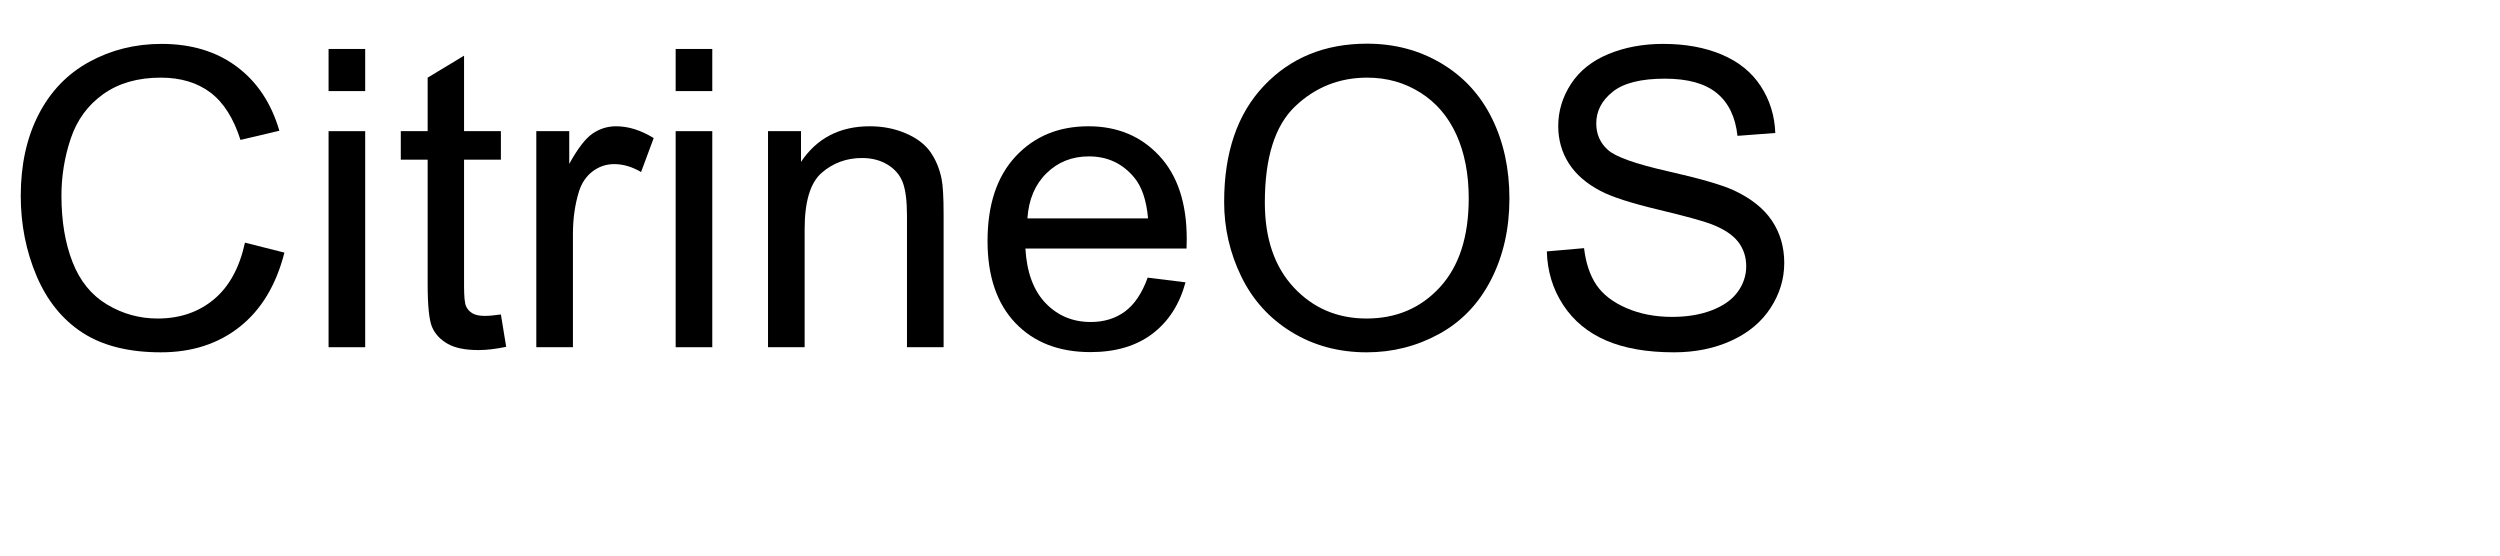
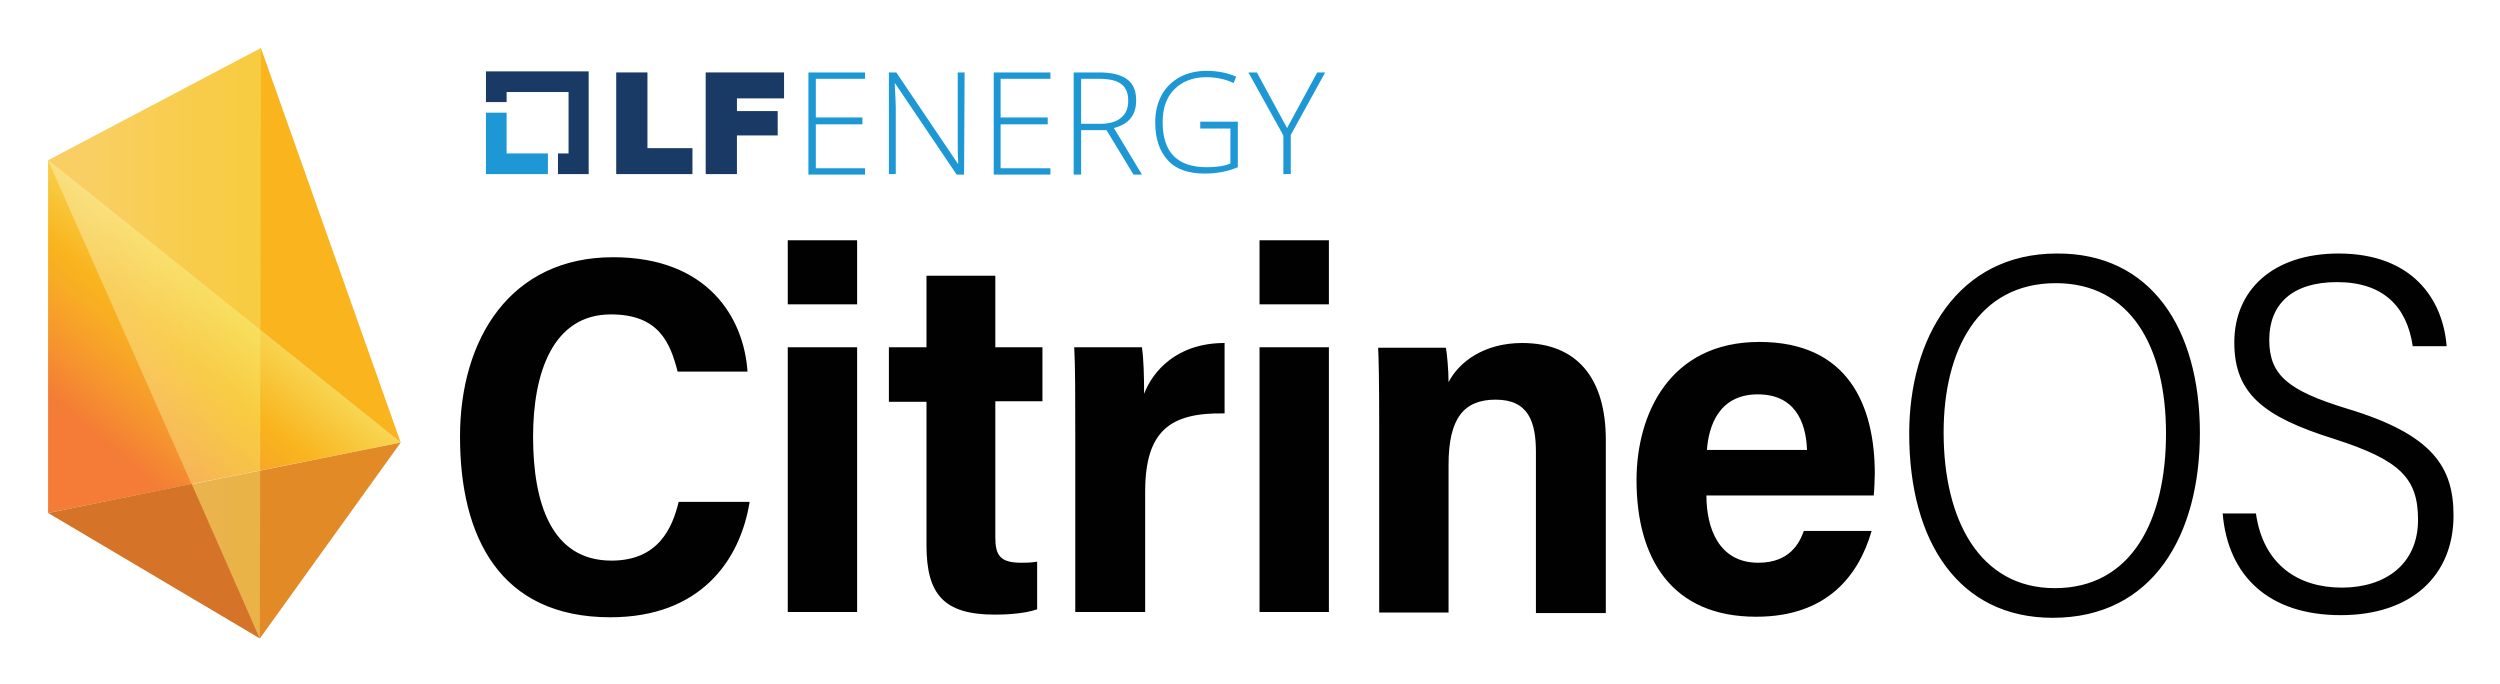
- <svg xmlns="http://www.w3.org/2000/svg" xmlns:xlink="http://www.w3.org/1999/xlink" width="360" height="80" viewBox="0 0 360 80">
-   <defs>
+ <svg xmlns="http://www.w3.org/2000/svg" role="img" viewBox="-9.08 -9.08 472.16 129.16">
+   <style>svg {enable-background:new 0 0 454.3 111.5}</style>
+   <style>.st5{fill:#1d98d5}</style>
+   <switch>
    <g>
-       <g id="glyph-0-0">
-         <path d="M 35.273 -15.059 L 40.957 -13.625 C 39.766 -8.957 37.621 -5.395 34.527 -2.945 C 31.43 -0.492 27.648 0.734 23.172 0.734 C 18.543 0.734 14.781 -0.211 11.879 -2.094 C 8.98 -3.98 6.773 -6.711 5.258 -10.281 C 3.746 -13.855 2.988 -17.695 2.988 -21.797 C 2.988 -26.27 3.844 -30.172 5.551 -33.5 C 7.262 -36.832 9.691 -39.359 12.848 -41.09 C 16 -42.816 19.473 -43.68 23.262 -43.68 C 27.559 -43.68 31.172 -42.586 34.102 -40.398 C 37.031 -38.211 39.07 -35.137 40.227 -31.172 L 34.629 -29.852 C 33.633 -32.977 32.188 -35.254 30.293 -36.68 C 28.398 -38.105 26.016 -38.82 23.145 -38.82 C 19.844 -38.82 17.086 -38.027 14.867 -36.445 C 12.652 -34.863 11.094 -32.738 10.195 -30.074 C 9.297 -27.406 8.848 -24.656 8.848 -21.828 C 8.848 -18.176 9.379 -14.984 10.445 -12.262 C 11.508 -9.535 13.164 -7.5 15.41 -6.152 C 17.656 -4.805 20.086 -4.133 22.703 -4.133 C 25.887 -4.133 28.586 -5.047 30.789 -6.883 C 32.996 -8.719 34.492 -11.445 35.273 -15.059 Z M 35.273 -15.059 " />
+       <linearGradient id="SVGID_1_" x1="48.085" x2="5.013" y1="30.404" y2="81.152" gradientUnits="userSpaceOnUse">
+         <stop offset=".172" stop-color="#f7ef79" />
+         <stop offset=".531" stop-color="#f9b41e" />
+         <stop offset=".604" stop-color="#f8ac24" />
+         <stop offset=".736" stop-color="#f6962e" />
+         <stop offset=".869" stop-color="#f47c36" />
+       </linearGradient>
+       <path fill="url(#SVGID_1_)" d="M66.6 74.5l-40.3 8L0 87.8V21.2z" />
+       <path fill="#f9b41e" d="M66.6 74.5L40.2 0 0 21.2z" />
+       <path fill="#e18a26" d="M66.6 74.5l-26.6 37-13-29.1z" />
+       <linearGradient id="SVGID_00000029746084887754026610000017655627948388343435_" x1="0" x2="40.225" y1="55.764" y2="55.764" gradientUnits="userSpaceOnUse">
+         <stop offset=".172" stop-color="#fbf8cd" />
+         <stop offset=".322" stop-color="#faf6ba" />
+         <stop offset=".709" stop-color="#f8f18c" />
+         <stop offset=".894" stop-color="#f7ef79" />
+       </linearGradient>
+       <path fill="url(#SVGID_00000029746084887754026610000017655627948388343435_)" d="M40.2 0L0 21.2l40 90.3z" opacity=".4" />
+       <path fill="#d57428" d="M40 111.5L0 87.8l27.1-5.5z" />
+       <g>
+         <path d="M86.6 19.9v-7.7h-3.9v11.6h11.7v-3.9z" class="st5" />
+         <path fill="#183a64" d="M102.1 4.4H82.7v5.8h3.9V8.3h11.7v11.6h-2v3.9h5.8zm5.2.2h5.9v14.3h8.5v4.9h-14.4zm16.9 0H139v4.9h-8.9v2.4h7.7v4.6h-7.7v7.3h-5.9V4.6z" />
+         <path d="M154.3 23.9h-10.7V4.6h10.7v1.2H145v7.3h8.8v1.3H145v8.3h9.3zm18.7 0h-1.4L160 6.7h-.1c.1 2 .2 3.6.2 4.6v12.5h-1.3V4.6h1.4l11.6 17.2h.1c-.1-1.6-.1-3.1-.1-4.5V4.6h1.3l-.1 19.3zm16.3 0h-10.7V4.6h10.7v1.2h-9.4v7.3h8.9v1.3h-8.9v8.3h9.4zm5.8-8.4v8.4h-1.4V4.6h4.7c2.4 0 4.2.4 5.4 1.3 1.2.9 1.7 2.2 1.7 4 0 1.3-.3 2.4-1 3.3-.7.9-1.7 1.5-3.2 1.9l5.3 8.8H205l-5.1-8.4h-4.8zm0-1.2h3.7c1.6 0 3-.4 3.8-1.1.9-.7 1.4-1.8 1.4-3.2 0-1.5-.4-2.5-1.3-3.2-.9-.7-2.3-1-4.4-1h-3.2v8.5zm22.5-.4h7.1v8.6c-1.9.8-3.9 1.2-6.3 1.2-3 0-5.4-.8-6.9-2.5-1.6-1.7-2.4-4.1-2.4-7.2 0-1.9.4-3.6 1.2-5.1s2-2.6 3.4-3.4c1.5-.8 3.2-1.2 5.1-1.2 2.1 0 4 .4 5.6 1.1l-.5 1.2c-1.7-.8-3.4-1.1-5.2-1.1-2.5 0-4.5.8-6 2.3-1.5 1.5-2.2 3.6-2.2 6.2 0 2.8.7 5 2.1 6.4 1.4 1.4 3.5 2.1 6.2 2.1 1.8 0 3.3-.2 4.5-.7v-6.6h-5.7v-1.3zm16.4 1.2l5.7-10.5h1.5l-6.5 11.8v7.4h-1.4v-7.3l-6.6-11.9h1.6z" class="st5" />
      </g>
-       <g id="glyph-0-1">
-         <path d="M 3.984 -36.883 L 3.984 -42.949 L 9.258 -42.949 L 9.258 -36.883 Z M 3.984 0 L 3.984 -31.113 L 9.258 -31.113 L 9.258 0 Z M 3.984 0 " />
-       </g>
-       <g id="glyph-0-2">
-         <path d="M 15.469 -4.719 L 16.23 -0.059 C 14.746 0.254 13.418 0.41 12.246 0.41 C 10.332 0.41 8.848 0.109 7.793 -0.5 C 6.738 -1.105 5.996 -1.898 5.566 -2.887 C 5.137 -3.871 4.922 -5.945 4.922 -9.109 L 4.922 -27.012 L 1.055 -27.012 L 1.055 -31.113 L 4.922 -31.113 L 4.922 -38.82 L 10.164 -41.984 L 10.164 -31.113 L 15.469 -31.113 L 15.469 -27.012 L 10.164 -27.012 L 10.164 -8.82 C 10.164 -7.316 10.258 -6.348 10.445 -5.918 C 10.629 -5.488 10.934 -5.148 11.352 -4.891 C 11.773 -4.637 12.375 -4.512 13.156 -4.512 C 13.742 -4.512 14.512 -4.578 15.469 -4.719 Z M 15.469 -4.719 " />
-       </g>
-       <g id="glyph-0-3">
-         <path d="M 3.898 0 L 3.898 -31.113 L 8.641 -31.113 L 8.641 -26.398 C 9.852 -28.605 10.973 -30.059 11.996 -30.762 C 13.023 -31.465 14.148 -31.816 15.383 -31.816 C 17.16 -31.816 18.965 -31.25 20.801 -30.117 L 18.984 -25.227 C 17.695 -25.988 16.406 -26.367 15.117 -26.367 C 13.965 -26.367 12.93 -26.02 12.012 -25.328 C 11.094 -24.633 10.438 -23.672 10.047 -22.441 C 9.461 -20.566 9.172 -18.516 9.172 -16.289 L 9.172 0 Z M 3.898 0 " />
-       </g>
-       <g id="glyph-0-4">
-         <path d="M 3.953 0 L 3.953 -31.113 L 8.703 -31.113 L 8.703 -26.688 C 10.988 -30.105 14.289 -31.816 18.602 -31.816 C 20.477 -31.816 22.203 -31.48 23.773 -30.805 C 25.348 -30.133 26.523 -29.25 27.305 -28.156 C 28.086 -27.062 28.633 -25.762 28.945 -24.258 C 29.141 -23.281 29.238 -21.57 29.238 -19.133 L 29.238 0 L 23.965 0 L 23.965 -18.926 C 23.965 -21.074 23.758 -22.68 23.352 -23.746 C 22.941 -24.809 22.211 -25.66 21.168 -26.293 C 20.121 -26.93 18.898 -27.246 17.492 -27.246 C 15.246 -27.246 13.305 -26.531 11.676 -25.109 C 10.043 -23.684 9.227 -20.977 9.227 -16.992 L 9.227 0 Z M 3.953 0 " />
-       </g>
-       <g id="glyph-0-5">
-         <path d="M 25.254 -10.02 L 30.703 -9.344 C 29.844 -6.16 28.25 -3.691 25.93 -1.934 C 23.605 -0.176 20.633 0.703 17.023 0.703 C 12.473 0.703 8.863 -0.699 6.195 -3.5 C 3.531 -6.305 2.195 -10.234 2.195 -15.293 C 2.195 -20.527 3.547 -24.59 6.242 -27.48 C 8.938 -30.371 12.43 -31.816 16.727 -31.816 C 20.887 -31.816 24.289 -30.398 26.922 -27.57 C 29.559 -24.738 30.879 -20.75 30.879 -15.617 C 30.879 -15.305 30.867 -14.836 30.852 -14.211 L 7.648 -14.211 C 7.844 -10.793 8.809 -8.172 10.547 -6.359 C 12.285 -4.543 14.453 -3.633 17.051 -3.633 C 18.984 -3.633 20.633 -4.141 22 -5.156 C 23.367 -6.172 24.453 -7.793 25.254 -10.02 Z M 7.938 -18.547 L 25.312 -18.547 C 25.078 -21.164 24.414 -23.125 23.32 -24.434 C 21.641 -26.465 19.461 -27.48 16.789 -27.48 C 14.367 -27.48 12.328 -26.672 10.68 -25.047 C 9.027 -23.426 8.117 -21.258 7.938 -18.547 Z M 7.938 -18.547 " />
-       </g>
-       <g id="glyph-0-6">
-         <path d="M 2.898 -20.918 C 2.898 -28.047 4.812 -33.629 8.641 -37.66 C 12.469 -41.695 17.414 -43.711 23.469 -43.711 C 27.434 -43.711 31.008 -42.766 34.188 -40.867 C 37.371 -38.973 39.801 -36.332 41.469 -32.945 C 43.141 -29.555 43.977 -25.711 43.977 -21.414 C 43.977 -17.059 43.094 -13.164 41.336 -9.727 C 39.578 -6.289 37.09 -3.688 33.867 -1.918 C 30.645 -0.152 27.168 0.734 23.438 0.734 C 19.395 0.734 15.781 -0.242 12.598 -2.195 C 9.414 -4.148 7 -6.816 5.359 -10.195 C 3.719 -13.574 2.898 -17.148 2.898 -20.918 Z M 8.758 -20.828 C 8.758 -15.652 10.152 -11.578 12.934 -8.598 C 15.719 -5.621 19.211 -4.133 23.406 -4.133 C 27.684 -4.133 31.207 -5.633 33.969 -8.641 C 36.734 -11.648 38.117 -15.918 38.117 -21.445 C 38.117 -24.941 37.523 -27.992 36.344 -30.602 C 35.16 -33.207 33.434 -35.23 31.156 -36.664 C 28.883 -38.102 26.328 -38.82 23.496 -38.82 C 19.473 -38.82 16.012 -37.438 13.109 -34.672 C 10.211 -31.91 8.758 -27.297 8.758 -20.828 Z M 8.758 -20.828 " />
-       </g>
-       <g id="glyph-0-7">
-         <path d="M 2.695 -13.797 L 8.055 -14.266 C 8.309 -12.117 8.902 -10.355 9.828 -8.98 C 10.758 -7.602 12.195 -6.488 14.148 -5.641 C 16.102 -4.789 18.301 -4.367 20.742 -4.367 C 22.91 -4.367 24.824 -4.688 26.484 -5.332 C 28.145 -5.977 29.379 -6.859 30.191 -7.984 C 31 -9.105 31.406 -10.332 31.406 -11.66 C 31.406 -13.008 31.016 -14.184 30.234 -15.191 C 29.453 -16.195 28.164 -17.039 26.367 -17.727 C 25.215 -18.176 22.664 -18.871 18.719 -19.82 C 14.773 -20.766 12.012 -21.66 10.43 -22.5 C 8.379 -23.574 6.852 -24.906 5.844 -26.5 C 4.84 -28.09 4.336 -29.875 4.336 -31.844 C 4.336 -34.012 4.953 -36.039 6.18 -37.926 C 7.41 -39.809 9.211 -41.242 11.57 -42.219 C 13.934 -43.195 16.562 -43.68 19.453 -43.68 C 22.637 -43.68 25.445 -43.168 27.875 -42.145 C 30.309 -41.117 32.18 -39.609 33.484 -37.617 C 34.793 -35.625 35.5 -33.367 35.594 -30.852 L 30.148 -30.438 C 29.855 -33.152 28.863 -35.203 27.172 -36.594 C 25.484 -37.98 22.988 -38.672 19.688 -38.672 C 16.25 -38.672 13.746 -38.043 12.172 -36.781 C 10.602 -35.523 9.812 -34.004 9.812 -32.227 C 9.812 -30.684 10.371 -29.414 11.484 -28.418 C 12.578 -27.422 15.434 -26.402 20.055 -25.355 C 24.672 -24.312 27.844 -23.398 29.562 -22.617 C 32.062 -21.465 33.906 -20.004 35.098 -18.238 C 36.289 -16.469 36.883 -14.434 36.883 -12.129 C 36.883 -9.844 36.23 -7.691 34.922 -5.668 C 33.613 -3.648 31.734 -2.074 29.281 -0.953 C 26.832 0.172 24.07 0.734 21.008 0.734 C 17.121 0.734 13.863 0.164 11.234 -0.969 C 8.609 -2.102 6.547 -3.805 5.055 -6.078 C 3.559 -8.355 2.773 -10.93 2.695 -13.797 Z M 2.695 -13.797 " />
+       <g>
+         <path fill="#010101" d="M132.5 85.7c-1.8 11.2-9.4 21.8-26.3 21.8-20.9 0-28.4-15.2-28.4-34.1 0-18.6 9.6-33.9 28.9-33.9 17.9 0 24.7 11.4 25.4 21.6h-13.2c-1.4-5.4-3.5-10.8-12.6-10.8-11 0-14.7 11.1-14.7 23.1 0 12.6 3.5 23.4 14.8 23.4 8.9 0 11.5-6.2 12.7-11.1h13.4zm7.2-37.3V36.3h13.1v12.1h-13.1zm0 8.1h13.1v50h-13.1v-50zm19.1 0h7.1V43h13v13.5h8.9v10.2h-8.9v25.7c0 3.4.9 4.8 4.9 4.8 1.2 0 1.6 0 3-.2v9c-2.6.9-6.3 1-8 1-9.7 0-12.9-3.9-12.9-13.1V66.8h-7.1V56.5zm35.2 17c0-8.2 0-13.5-.2-17h12.8c.3 2.2.4 5.4.4 8.8 1.6-4.2 6.1-9.6 15.2-9.6V69c-10.3-.2-15 3.3-15 14.8v22.7H194v-33zm34.8-25.1V36.3h13.1v12.1h-13.1zm0 8.1h13.1v50h-13.1v-50zm22.6 15.7c0-10.3-.1-13.4-.2-15.6H264c.2 1 .5 4.2.5 6.5 2-3.9 6.8-7.4 13.9-7.4 10.5 0 15.8 6.8 15.8 18.3v32.7H281V76.3c0-5.7-1.4-9.9-7.6-9.9-6 0-8.9 3.5-8.9 12.3v27.9h-13.1V72.2zm61.8 12.3c0 6.1 2.3 12.7 9.8 12.7 6 0 7.8-3.8 8.6-6h12.8c-2.4 8.3-8.3 16.2-21.8 16.2-15.9 0-22.6-10.9-22.6-25.8 0-12.4 6.2-26.1 23.2-26.1 16.8 0 21.8 12 21.8 24.9 0 .7-.1 3.3-.2 4.1h-31.6zm19-8.6c-.2-5.6-2.5-10.5-9.3-10.5-7.4 0-9.3 6.1-9.6 10.5h18.9zm74.2-3.2c0 19.2-8.8 34.9-27.8 34.9-17.7 0-27.1-14.3-27.1-34.8 0-17.9 9.1-34 27.9-34 17.7-.1 27 14.1 27 33.9zm-48.4-.1c0 16.5 6.8 29.4 21 29.4 14.5 0 21-12.8 21-29.2s-6.7-28.4-20.8-28.4c-14.7 0-21.2 12.7-21.2 28.2zM417 88c1.4 9.6 8 13.9 16.2 13.9s14.4-4.4 14.4-12.8c0-7.9-3.4-11.3-15.9-15.3-13.4-4.2-18.8-8.6-18.8-18.2 0-9.9 7.3-16.8 19.7-16.8 13.8 0 19.7 8.5 20.4 17.5h-6.4c-1.1-7.5-5.6-12.1-14.3-12.1-8.5 0-12.8 4.2-12.8 10.9s3.6 9.6 14.7 13c16.3 4.9 20.1 11.1 20.1 20.2 0 11.2-7.8 18.8-21.3 18.8-13.6 0-21.3-7.4-22.3-19.2h6.3z" />
      </g>
    </g>
-   </defs>
-   <g fill="rgb(0%, 0%, 0%)" fill-opacity="1">
-     <use xlink:href="#glyph-0-0" x="0" y="50" />
-     <use xlink:href="#glyph-0-1" x="43.33" y="50" />
-     <use xlink:href="#glyph-0-2" x="56.66" y="50" />
-     <use xlink:href="#glyph-0-3" x="73.33" y="50" />
-     <use xlink:href="#glyph-0-1" x="93.311" y="50" />
-     <use xlink:href="#glyph-0-4" x="106.641" y="50" />
-     <use xlink:href="#glyph-0-5" x="140.01" y="50" />
-     <use xlink:href="#glyph-0-6" x="173.379" y="50" />
-     <use xlink:href="#glyph-0-7" x="220.049" y="50" />
-   </g>
+   </switch>
</svg>
